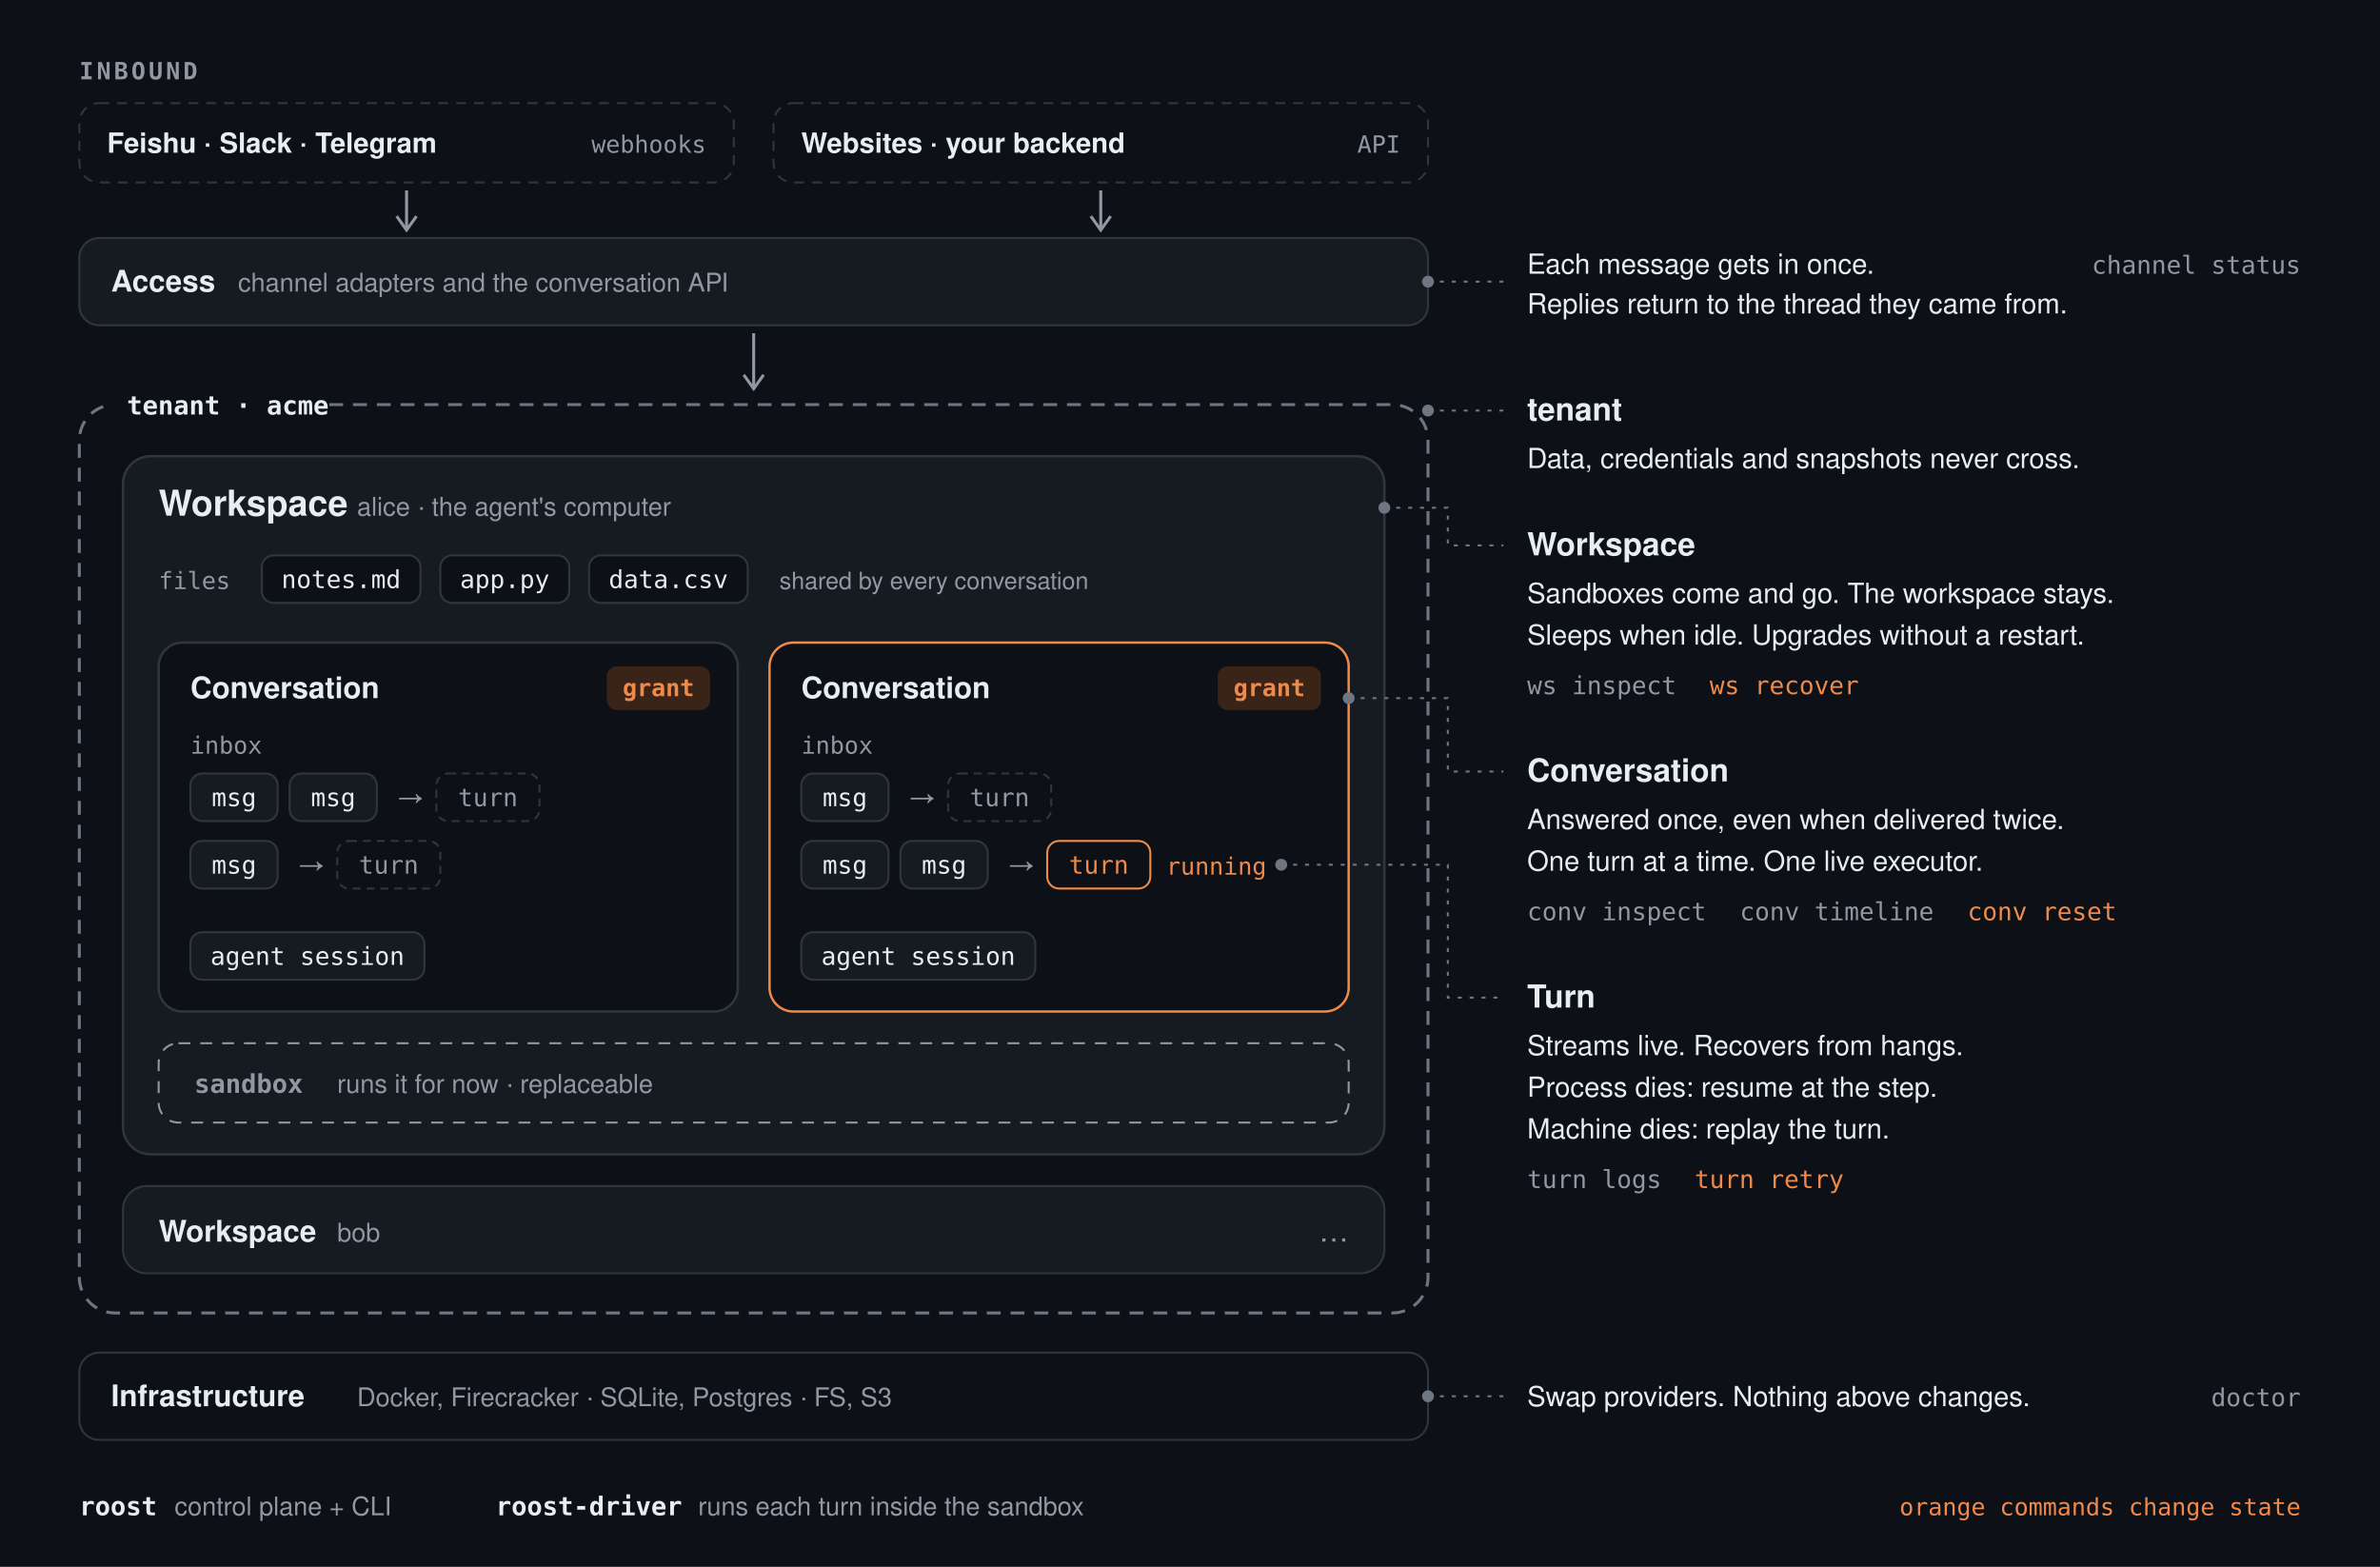
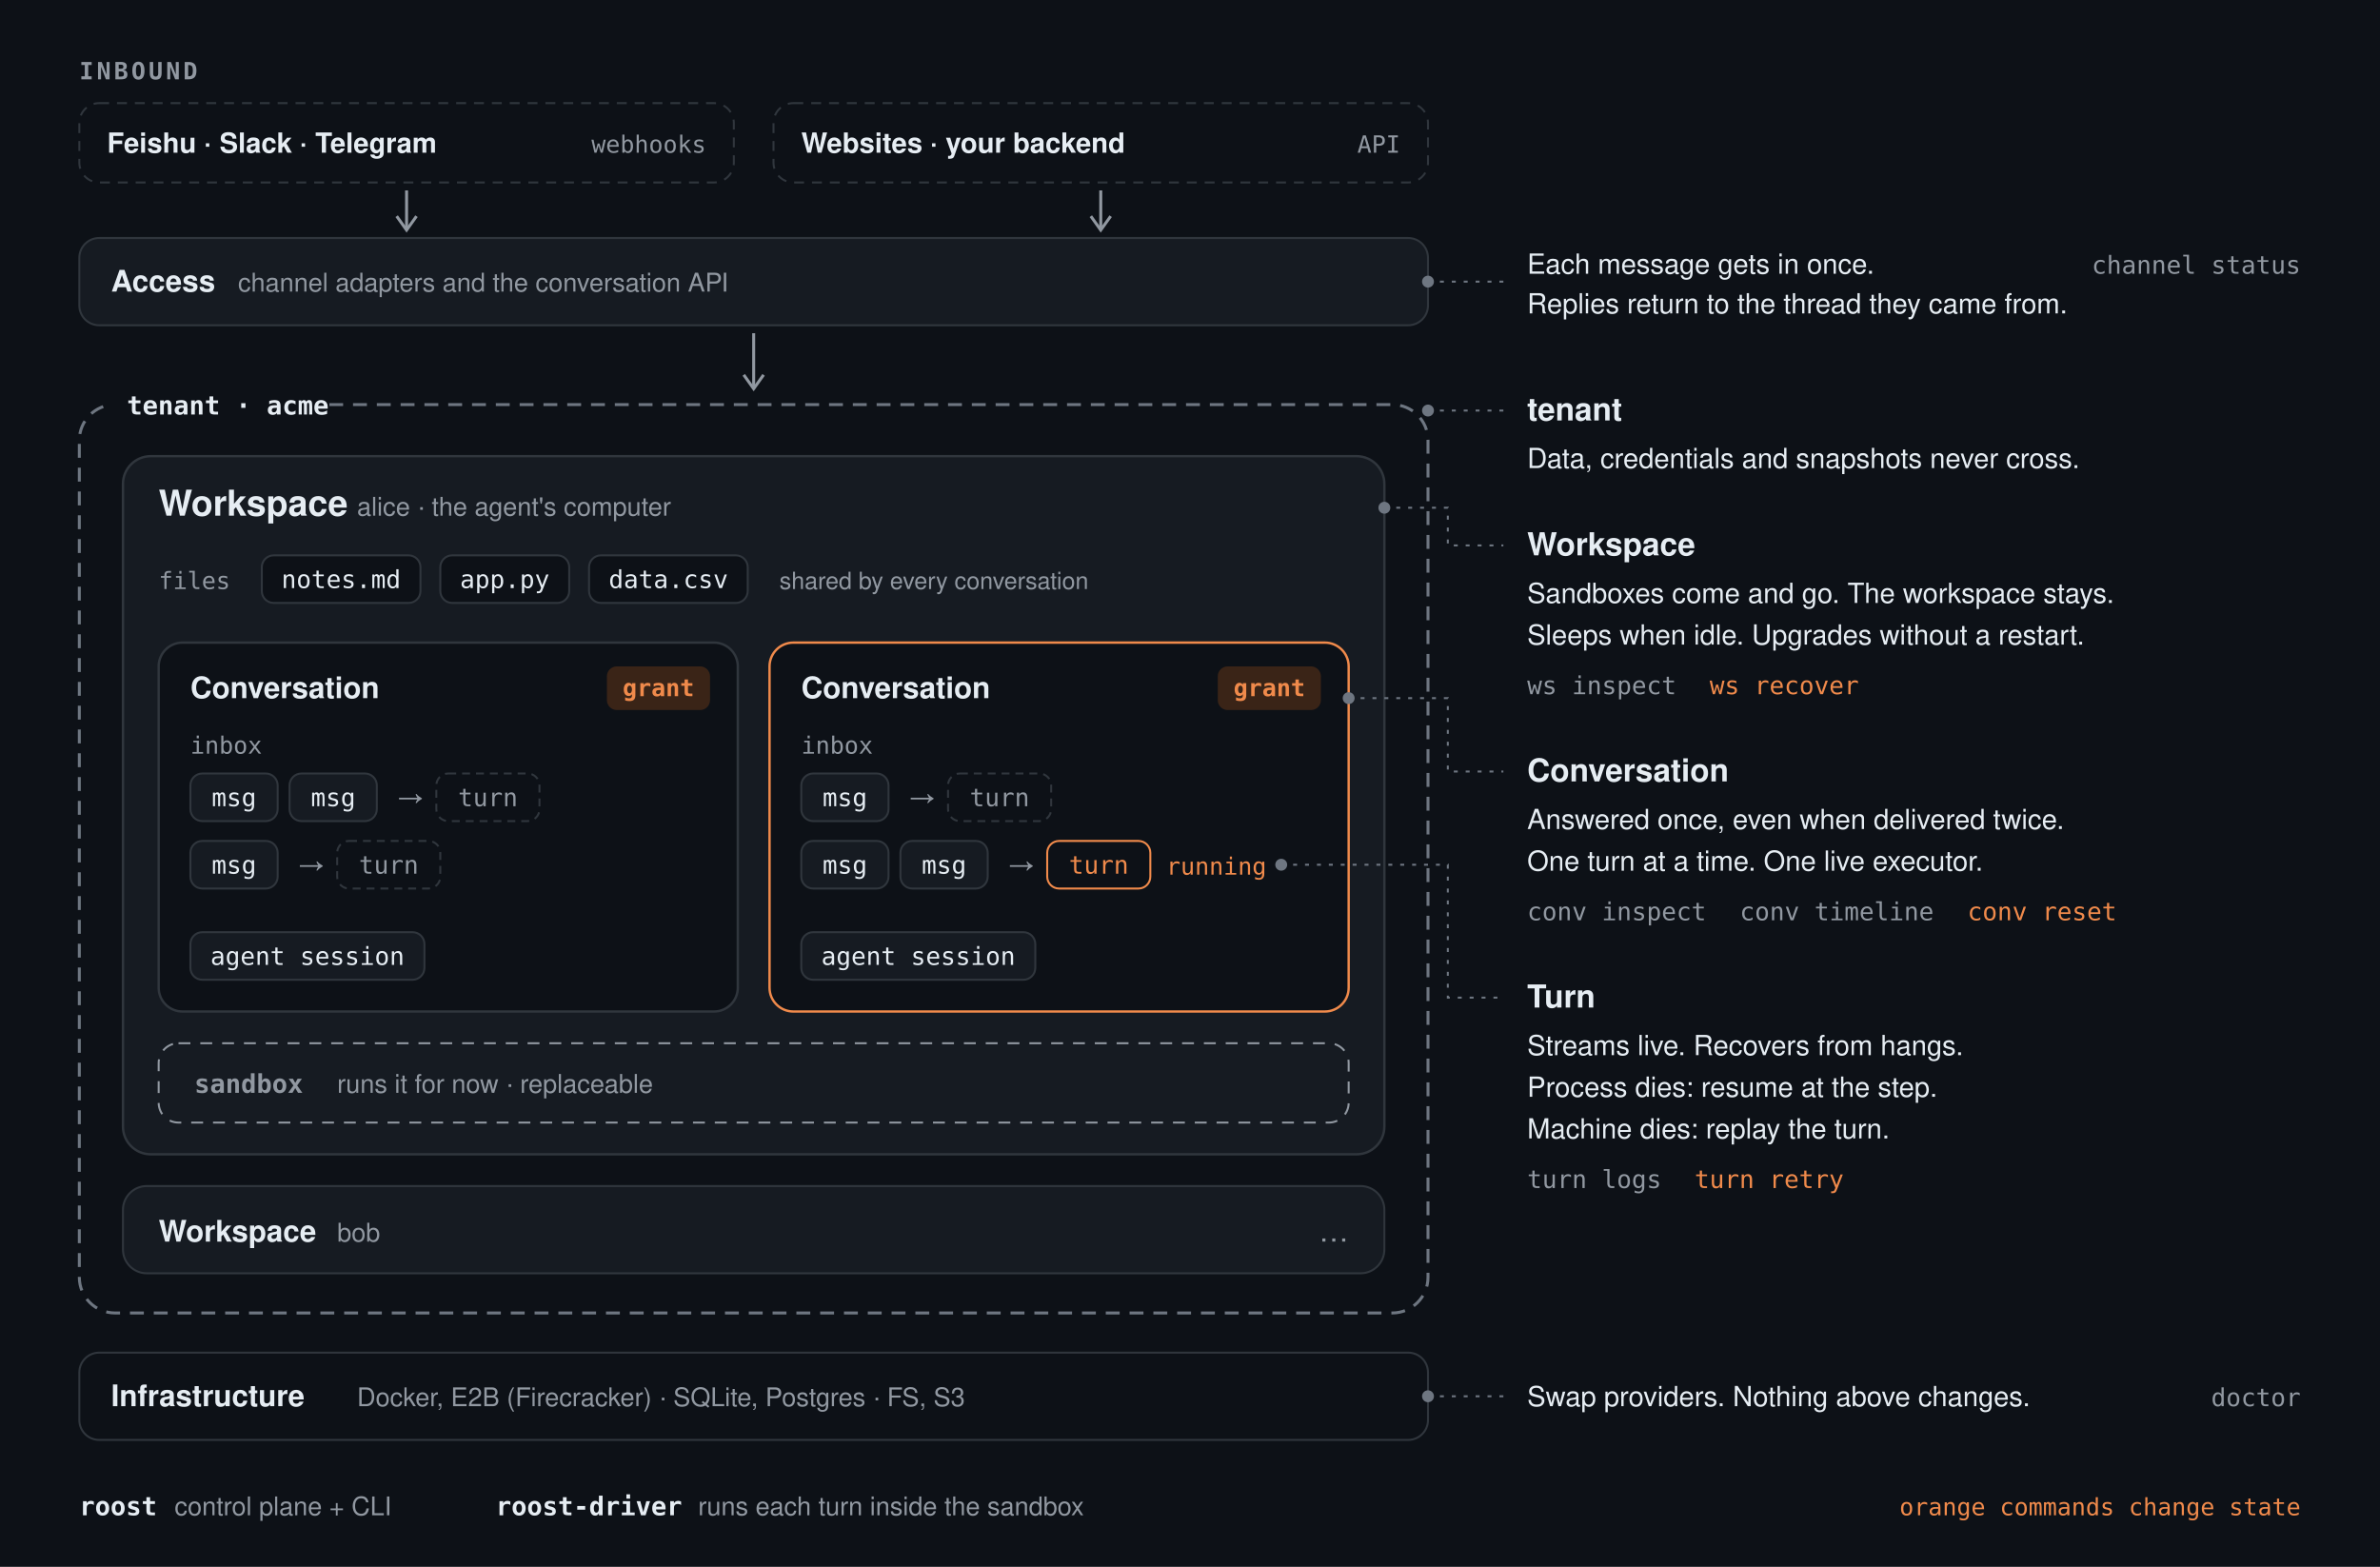
<svg xmlns="http://www.w3.org/2000/svg" width="1200" height="790" viewBox="0 0 1200 790" role="img" aria-label="roost: a tenant contains workspaces, a workspace contains conversations that share its files, a conversation runs one turn at a time; each level lists its guarantees and operator commands">
  <rect x="0" y="0" width="1200" height="790" rx="0" fill="#0D1117" />
  <text x="40" y="40" font-family="ui-monospace, SFMono-Regular, Menlo, Consolas, monospace" font-size="12" font-weight="600" fill="#9198A1" text-anchor="start" letter-spacing="1.5">INBOUND</text>
  <rect x="40" y="52" width="330" height="40" rx="10" fill="none" stroke="#30363D" stroke-width="1" stroke-dasharray="5 4" />
  <text x="54" y="77" font-family="-apple-system, BlinkMacSystemFont, 'Segoe UI', Helvetica, Arial, sans-serif" font-size="14" font-weight="600" fill="#E6EDF3" text-anchor="start">Feishu · Slack · Telegram</text>
  <text x="356" y="77" font-family="ui-monospace, SFMono-Regular, Menlo, Consolas, monospace" font-size="12" font-weight="400" fill="#9198A1" text-anchor="end">webhooks</text>
  <path d="M205 96 V116" stroke="#9198A1" stroke-width="1.5" />
  <path d="M200 109 L205 116 L210 109" fill="none" stroke="#9198A1" stroke-width="1.5" />
  <rect x="390" y="52" width="330" height="40" rx="10" fill="none" stroke="#30363D" stroke-width="1" stroke-dasharray="5 4" />
  <text x="404" y="77" font-family="-apple-system, BlinkMacSystemFont, 'Segoe UI', Helvetica, Arial, sans-serif" font-size="14" font-weight="600" fill="#E6EDF3" text-anchor="start">Websites · your backend</text>
  <text x="706" y="77" font-family="ui-monospace, SFMono-Regular, Menlo, Consolas, monospace" font-size="12" font-weight="400" fill="#9198A1" text-anchor="end">API</text>
  <path d="M555 96 V116" stroke="#9198A1" stroke-width="1.5" />
  <path d="M550 109 L555 116 L560 109" fill="none" stroke="#9198A1" stroke-width="1.5" />
  <rect x="40" y="120" width="680" height="44" rx="10" fill="#161B22" stroke="#30363D" stroke-width="1" />
  <text x="56" y="147" font-family="-apple-system, BlinkMacSystemFont, 'Segoe UI', Helvetica, Arial, sans-serif" font-size="15" font-weight="700" fill="#E6EDF3" text-anchor="start">Access</text>
  <text x="120" y="147" font-family="-apple-system, BlinkMacSystemFont, 'Segoe UI', Helvetica, Arial, sans-serif" font-size="13" font-weight="400" fill="#9198A1" text-anchor="start">channel adapters and the conversation API</text>
  <text x="770" y="138" font-family="-apple-system, BlinkMacSystemFont, 'Segoe UI', Helvetica, Arial, sans-serif" font-size="14" font-weight="500" fill="#E6EDF3" text-anchor="start">Each message gets in once.</text>
  <text x="770" y="158" font-family="-apple-system, BlinkMacSystemFont, 'Segoe UI', Helvetica, Arial, sans-serif" font-size="14" font-weight="400" fill="#E6EDF3" text-anchor="start">Replies return to the thread they came from.</text>
  <text x="1160" y="138" font-family="ui-monospace, SFMono-Regular, Menlo, Consolas, monospace" font-size="12.5" font-weight="500" fill="#9198A1" text-anchor="end">channel status</text>
  <path d="M720 142 H758" stroke="#6E7681" stroke-dasharray="2 4" />
  <circle cx="720" cy="142" r="3" fill="#6E7681" />
  <path d="M380 168 V196" stroke="#9198A1" stroke-width="1.5" />
  <path d="M375 189 L380 196 L385 189" fill="none" stroke="#9198A1" stroke-width="1.5" />
  <rect x="40" y="204" width="680" height="458" rx="18" fill="none" stroke="#6E7681" stroke-width="1.5" stroke-dasharray="7 5" />
  <rect x="56" y="193" width="110" height="22" rx="4" fill="#0D1117" />
  <text x="64" y="209" font-family="ui-monospace, SFMono-Regular, Menlo, Consolas, monospace" font-size="13" font-weight="600" fill="#E6EDF3" text-anchor="start">tenant · acme</text>
  <rect x="62" y="230" width="636" height="352" rx="14" fill="#161B22" stroke="#30363D" stroke-width="1.2" />
  <text x="80" y="260" font-family="-apple-system, BlinkMacSystemFont, 'Segoe UI', Helvetica, Arial, sans-serif" font-size="18" font-weight="700" fill="#E6EDF3" text-anchor="start">Workspace</text>
  <text x="180" y="260" font-family="-apple-system, BlinkMacSystemFont, 'Segoe UI', Helvetica, Arial, sans-serif" font-size="13" font-weight="400" fill="#9198A1" text-anchor="start">alice · the agent's computer</text>
  <text x="80" y="297" font-family="ui-monospace, SFMono-Regular, Menlo, Consolas, monospace" font-size="12" font-weight="400" fill="#9198A1" text-anchor="start">files</text>
  <rect x="132" y="280" width="80" height="24" rx="6" fill="#0D1117" stroke="#30363D" stroke-width="1" />
  <text x="172.0" y="296.5" font-family="ui-monospace, SFMono-Regular, Menlo, Consolas, monospace" font-size="12.5" font-weight="500" fill="#E6EDF3" text-anchor="middle">notes.md</text>
  <rect x="222" y="280" width="65" height="24" rx="6" fill="#0D1117" stroke="#30363D" stroke-width="1" />
  <text x="254.5" y="296.5" font-family="ui-monospace, SFMono-Regular, Menlo, Consolas, monospace" font-size="12.5" font-weight="500" fill="#E6EDF3" text-anchor="middle">app.py</text>
  <rect x="297" y="280" width="80" height="24" rx="6" fill="#0D1117" stroke="#30363D" stroke-width="1" />
  <text x="337.0" y="296.5" font-family="ui-monospace, SFMono-Regular, Menlo, Consolas, monospace" font-size="12.5" font-weight="500" fill="#E6EDF3" text-anchor="middle">data.csv</text>
  <text x="393" y="297" font-family="-apple-system, BlinkMacSystemFont, 'Segoe UI', Helvetica, Arial, sans-serif" font-size="12" font-weight="400" fill="#9198A1" text-anchor="start">shared by every conversation</text>
  <rect x="80" y="324" width="292" height="186" rx="12" fill="#0D1117" stroke="#30363D" stroke-width="1.2" />
  <text x="96" y="352" font-family="-apple-system, BlinkMacSystemFont, 'Segoe UI', Helvetica, Arial, sans-serif" font-size="15" font-weight="700" fill="#E6EDF3" text-anchor="start">Conversation</text>
  <rect x="306" y="336" width="52" height="22" rx="5" fill="#3A2417" />
  <text x="332.0" y="351" font-family="ui-monospace, SFMono-Regular, Menlo, Consolas, monospace" font-size="12" font-weight="600" fill="#F08A4B" text-anchor="middle">grant</text>
  <text x="96" y="380" font-family="ui-monospace, SFMono-Regular, Menlo, Consolas, monospace" font-size="12" font-weight="400" fill="#9198A1" text-anchor="start">inbox</text>
  <rect x="96" y="390" width="44" height="24" rx="6" fill="#161B22" stroke="#30363D" stroke-width="1" />
  <text x="118.0" y="406.5" font-family="ui-monospace, SFMono-Regular, Menlo, Consolas, monospace" font-size="12.5" font-weight="500" fill="#E6EDF3" text-anchor="middle">msg</text>
  <rect x="146" y="390" width="44" height="24" rx="6" fill="#161B22" stroke="#30363D" stroke-width="1" />
  <text x="168.0" y="406.5" font-family="ui-monospace, SFMono-Regular, Menlo, Consolas, monospace" font-size="12.5" font-weight="500" fill="#E6EDF3" text-anchor="middle">msg</text>
  <text x="200" y="407" font-family="-apple-system, BlinkMacSystemFont, 'Segoe UI', Helvetica, Arial, sans-serif" font-size="14" font-weight="400" fill="#9198A1" text-anchor="start">→</text>
  <rect x="220" y="390" width="52" height="24" rx="6" fill="#0D1117" stroke="#30363D" stroke-width="1" stroke-dasharray="4 3" />
  <text x="246.0" y="406.5" font-family="ui-monospace, SFMono-Regular, Menlo, Consolas, monospace" font-size="12.5" font-weight="500" fill="#9198A1" text-anchor="middle">turn</text>
  <rect x="96" y="424" width="44" height="24" rx="6" fill="#161B22" stroke="#30363D" stroke-width="1" />
  <text x="118.0" y="440.5" font-family="ui-monospace, SFMono-Regular, Menlo, Consolas, monospace" font-size="12.5" font-weight="500" fill="#E6EDF3" text-anchor="middle">msg</text>
  <text x="150" y="441" font-family="-apple-system, BlinkMacSystemFont, 'Segoe UI', Helvetica, Arial, sans-serif" font-size="14" font-weight="400" fill="#9198A1" text-anchor="start">→</text>
  <rect x="170" y="424" width="52" height="24" rx="6" fill="#0D1117" stroke="#30363D" stroke-width="1" stroke-dasharray="4 3" />
  <text x="196.0" y="440.5" font-family="ui-monospace, SFMono-Regular, Menlo, Consolas, monospace" font-size="12.5" font-weight="500" fill="#9198A1" text-anchor="middle">turn</text>
  <rect x="96" y="470" width="118" height="24" rx="6" fill="#161B22" stroke="#30363D" stroke-width="1" />
  <text x="155.0" y="486.5" font-family="ui-monospace, SFMono-Regular, Menlo, Consolas, monospace" font-size="12.5" font-weight="500" fill="#E6EDF3" text-anchor="middle">agent session</text>
  <rect x="388" y="324" width="292" height="186" rx="12" fill="#0D1117" stroke="#F08A4B" stroke-width="1.2" />
  <text x="404" y="352" font-family="-apple-system, BlinkMacSystemFont, 'Segoe UI', Helvetica, Arial, sans-serif" font-size="15" font-weight="700" fill="#E6EDF3" text-anchor="start">Conversation</text>
  <rect x="614" y="336" width="52" height="22" rx="5" fill="#3A2417" />
  <text x="640.0" y="351" font-family="ui-monospace, SFMono-Regular, Menlo, Consolas, monospace" font-size="12" font-weight="600" fill="#F08A4B" text-anchor="middle">grant</text>
  <text x="404" y="380" font-family="ui-monospace, SFMono-Regular, Menlo, Consolas, monospace" font-size="12" font-weight="400" fill="#9198A1" text-anchor="start">inbox</text>
  <rect x="404" y="390" width="44" height="24" rx="6" fill="#161B22" stroke="#30363D" stroke-width="1" />
  <text x="426.0" y="406.5" font-family="ui-monospace, SFMono-Regular, Menlo, Consolas, monospace" font-size="12.5" font-weight="500" fill="#E6EDF3" text-anchor="middle">msg</text>
  <text x="458" y="407" font-family="-apple-system, BlinkMacSystemFont, 'Segoe UI', Helvetica, Arial, sans-serif" font-size="14" font-weight="400" fill="#9198A1" text-anchor="start">→</text>
  <rect x="478" y="390" width="52" height="24" rx="6" fill="#0D1117" stroke="#30363D" stroke-width="1" stroke-dasharray="4 3" />
  <text x="504.0" y="406.5" font-family="ui-monospace, SFMono-Regular, Menlo, Consolas, monospace" font-size="12.5" font-weight="500" fill="#9198A1" text-anchor="middle">turn</text>
  <rect x="404" y="424" width="44" height="24" rx="6" fill="#161B22" stroke="#30363D" stroke-width="1" />
  <text x="426.0" y="440.5" font-family="ui-monospace, SFMono-Regular, Menlo, Consolas, monospace" font-size="12.5" font-weight="500" fill="#E6EDF3" text-anchor="middle">msg</text>
  <rect x="454" y="424" width="44" height="24" rx="6" fill="#161B22" stroke="#30363D" stroke-width="1" />
  <text x="476.0" y="440.5" font-family="ui-monospace, SFMono-Regular, Menlo, Consolas, monospace" font-size="12.5" font-weight="500" fill="#E6EDF3" text-anchor="middle">msg</text>
  <text x="508" y="441" font-family="-apple-system, BlinkMacSystemFont, 'Segoe UI', Helvetica, Arial, sans-serif" font-size="14" font-weight="400" fill="#9198A1" text-anchor="start">→</text>
  <rect x="528" y="424" width="52" height="24" rx="6" fill="#0D1117" stroke="#F08A4B" stroke-width="1" />
  <text x="554.0" y="440.5" font-family="ui-monospace, SFMono-Regular, Menlo, Consolas, monospace" font-size="12.5" font-weight="500" fill="#F08A4B" text-anchor="middle">turn</text>
  <text x="588" y="441" font-family="ui-monospace, SFMono-Regular, Menlo, Consolas, monospace" font-size="12" font-weight="400" fill="#F08A4B" text-anchor="start">running</text>
  <rect x="404" y="470" width="118" height="24" rx="6" fill="#161B22" stroke="#30363D" stroke-width="1" />
  <text x="463.0" y="486.5" font-family="ui-monospace, SFMono-Regular, Menlo, Consolas, monospace" font-size="12.5" font-weight="500" fill="#E6EDF3" text-anchor="middle">agent session</text>
  <rect x="80" y="526" width="600" height="40" rx="10" fill="none" stroke="#9198A1" stroke-width="1" stroke-dasharray="6 5" />
  <text x="98" y="551" font-family="ui-monospace, SFMono-Regular, Menlo, Consolas, monospace" font-size="13" font-weight="600" fill="#9198A1" text-anchor="start">sandbox</text>
  <text x="170" y="551" font-family="-apple-system, BlinkMacSystemFont, 'Segoe UI', Helvetica, Arial, sans-serif" font-size="13" font-weight="400" fill="#9198A1" text-anchor="start">runs it for now · replaceable</text>
  <rect x="62" y="598" width="636" height="44" rx="12" fill="#161B22" stroke="#30363D" stroke-width="1" />
  <text x="80" y="626" font-family="-apple-system, BlinkMacSystemFont, 'Segoe UI', Helvetica, Arial, sans-serif" font-size="15" font-weight="700" fill="#E6EDF3" text-anchor="start">Workspace</text>
  <text x="170" y="626" font-family="-apple-system, BlinkMacSystemFont, 'Segoe UI', Helvetica, Arial, sans-serif" font-size="13" font-weight="400" fill="#9198A1" text-anchor="start">bob</text>
  <text x="680" y="626" font-family="-apple-system, BlinkMacSystemFont, 'Segoe UI', Helvetica, Arial, sans-serif" font-size="15" font-weight="400" fill="#9198A1" text-anchor="end">…</text>
  <rect x="40" y="682" width="680" height="44" rx="10" fill="none" stroke="#30363D" stroke-width="1" />
  <text x="56" y="709" font-family="-apple-system, BlinkMacSystemFont, 'Segoe UI', Helvetica, Arial, sans-serif" font-size="15" font-weight="700" fill="#E6EDF3" text-anchor="start">Infrastructure</text>
-   <text x="180" y="709" font-family="-apple-system, BlinkMacSystemFont, 'Segoe UI', Helvetica, Arial, sans-serif" font-size="13" font-weight="400" fill="#9198A1" text-anchor="start">Docker, Firecracker · SQLite, Postgres · FS, S3</text>
+   <text x="180" y="709" font-family="-apple-system, BlinkMacSystemFont, 'Segoe UI', Helvetica, Arial, sans-serif" font-size="13" font-weight="400" fill="#9198A1" text-anchor="start">Docker, E2B (Firecracker) · SQLite, Postgres · FS, S3</text>
  <text x="770" y="709" font-family="-apple-system, BlinkMacSystemFont, 'Segoe UI', Helvetica, Arial, sans-serif" font-size="14" font-weight="500" fill="#E6EDF3" text-anchor="start">Swap providers. Nothing above changes.</text>
  <text x="1160" y="709" font-family="ui-monospace, SFMono-Regular, Menlo, Consolas, monospace" font-size="12.5" font-weight="500" fill="#9198A1" text-anchor="end">doctor</text>
  <path d="M720 704 H758" stroke="#6E7681" stroke-dasharray="2 4" />
  <circle cx="720" cy="704" r="3" fill="#6E7681" />
  <text x="770" y="212" font-family="-apple-system, BlinkMacSystemFont, 'Segoe UI', Helvetica, Arial, sans-serif" font-size="16" font-weight="700" fill="#E6EDF3" text-anchor="start">tenant</text>
  <text x="770" y="236" font-family="-apple-system, BlinkMacSystemFont, 'Segoe UI', Helvetica, Arial, sans-serif" font-size="14" font-weight="500" fill="#E6EDF3" text-anchor="start">Data, credentials and snapshots never cross.</text>
  <path d="M720 207 H730 V207 H758" fill="none" stroke="#6E7681" stroke-dasharray="2 4" />
  <circle cx="720" cy="207" r="3" fill="#6E7681" />
  <text x="770" y="280" font-family="-apple-system, BlinkMacSystemFont, 'Segoe UI', Helvetica, Arial, sans-serif" font-size="16" font-weight="700" fill="#E6EDF3" text-anchor="start">Workspace</text>
  <text x="770" y="304" font-family="-apple-system, BlinkMacSystemFont, 'Segoe UI', Helvetica, Arial, sans-serif" font-size="14" font-weight="500" fill="#E6EDF3" text-anchor="start">Sandboxes come and go. The workspace stays.</text>
  <text x="770" y="325" font-family="-apple-system, BlinkMacSystemFont, 'Segoe UI', Helvetica, Arial, sans-serif" font-size="14" font-weight="400" fill="#E6EDF3" text-anchor="start">Sleeps when idle. Upgrades without a restart.</text>
  <text x="770" y="350" font-family="ui-monospace, SFMono-Regular, Menlo, Consolas, monospace" font-size="12.5" font-weight="500" fill="#9198A1" text-anchor="start">ws inspect</text>
  <text x="862.0" y="350" font-family="ui-monospace, SFMono-Regular, Menlo, Consolas, monospace" font-size="12.5" font-weight="500" fill="#F08A4B" text-anchor="start">ws recover</text>
  <path d="M698 256 H730 V275 H758" fill="none" stroke="#6E7681" stroke-dasharray="2 4" />
  <circle cx="698" cy="256" r="3" fill="#6E7681" />
  <text x="770" y="394" font-family="-apple-system, BlinkMacSystemFont, 'Segoe UI', Helvetica, Arial, sans-serif" font-size="16" font-weight="700" fill="#E6EDF3" text-anchor="start">Conversation</text>
  <text x="770" y="418" font-family="-apple-system, BlinkMacSystemFont, 'Segoe UI', Helvetica, Arial, sans-serif" font-size="14" font-weight="500" fill="#E6EDF3" text-anchor="start">Answered once, even when delivered twice.</text>
  <text x="770" y="439" font-family="-apple-system, BlinkMacSystemFont, 'Segoe UI', Helvetica, Arial, sans-serif" font-size="14" font-weight="400" fill="#E6EDF3" text-anchor="start">One turn at a time. One live executor.</text>
  <text x="770" y="464" font-family="ui-monospace, SFMono-Regular, Menlo, Consolas, monospace" font-size="12.5" font-weight="500" fill="#9198A1" text-anchor="start">conv inspect</text>
  <text x="877.2" y="464" font-family="ui-monospace, SFMono-Regular, Menlo, Consolas, monospace" font-size="12.5" font-weight="500" fill="#9198A1" text-anchor="start">conv timeline</text>
  <text x="992.0" y="464" font-family="ui-monospace, SFMono-Regular, Menlo, Consolas, monospace" font-size="12.5" font-weight="500" fill="#F08A4B" text-anchor="start">conv reset</text>
  <path d="M680 352 H730 V389 H758" fill="none" stroke="#6E7681" stroke-dasharray="2 4" />
  <circle cx="680" cy="352" r="3" fill="#6E7681" />
  <text x="770" y="508" font-family="-apple-system, BlinkMacSystemFont, 'Segoe UI', Helvetica, Arial, sans-serif" font-size="16" font-weight="700" fill="#E6EDF3" text-anchor="start">Turn</text>
  <text x="770" y="532" font-family="-apple-system, BlinkMacSystemFont, 'Segoe UI', Helvetica, Arial, sans-serif" font-size="14" font-weight="500" fill="#E6EDF3" text-anchor="start">Streams live. Recovers from hangs.</text>
  <text x="770" y="553" font-family="-apple-system, BlinkMacSystemFont, 'Segoe UI', Helvetica, Arial, sans-serif" font-size="14" font-weight="400" fill="#E6EDF3" text-anchor="start">Process dies: resume at the step.</text>
  <text x="770" y="574" font-family="-apple-system, BlinkMacSystemFont, 'Segoe UI', Helvetica, Arial, sans-serif" font-size="14" font-weight="400" fill="#E6EDF3" text-anchor="start">Machine dies: replay the turn.</text>
  <text x="770" y="599" font-family="ui-monospace, SFMono-Regular, Menlo, Consolas, monospace" font-size="12.5" font-weight="500" fill="#9198A1" text-anchor="start">turn logs</text>
  <text x="854.4" y="599" font-family="ui-monospace, SFMono-Regular, Menlo, Consolas, monospace" font-size="12.5" font-weight="500" fill="#F08A4B" text-anchor="start">turn retry</text>
  <path d="M646 436 H730 V503 H758" fill="none" stroke="#6E7681" stroke-dasharray="2 4" />
  <circle cx="646" cy="436" r="3" fill="#6E7681" />
  <text x="40" y="764" font-family="ui-monospace, SFMono-Regular, Menlo, Consolas, monospace" font-size="13" font-weight="600" fill="#E6EDF3" text-anchor="start">roost</text>
  <text x="88" y="764" font-family="-apple-system, BlinkMacSystemFont, 'Segoe UI', Helvetica, Arial, sans-serif" font-size="13" font-weight="400" fill="#9198A1" text-anchor="start">control plane + CLI</text>
  <text x="250" y="764" font-family="ui-monospace, SFMono-Regular, Menlo, Consolas, monospace" font-size="13" font-weight="600" fill="#E6EDF3" text-anchor="start">roost-driver</text>
  <text x="352" y="764" font-family="-apple-system, BlinkMacSystemFont, 'Segoe UI', Helvetica, Arial, sans-serif" font-size="13" font-weight="400" fill="#9198A1" text-anchor="start">runs each turn inside the sandbox</text>
  <text x="1160" y="764" font-family="ui-monospace, SFMono-Regular, Menlo, Consolas, monospace" font-size="12" font-weight="400" fill="#F08A4B" text-anchor="end">orange commands change state</text>
</svg>
